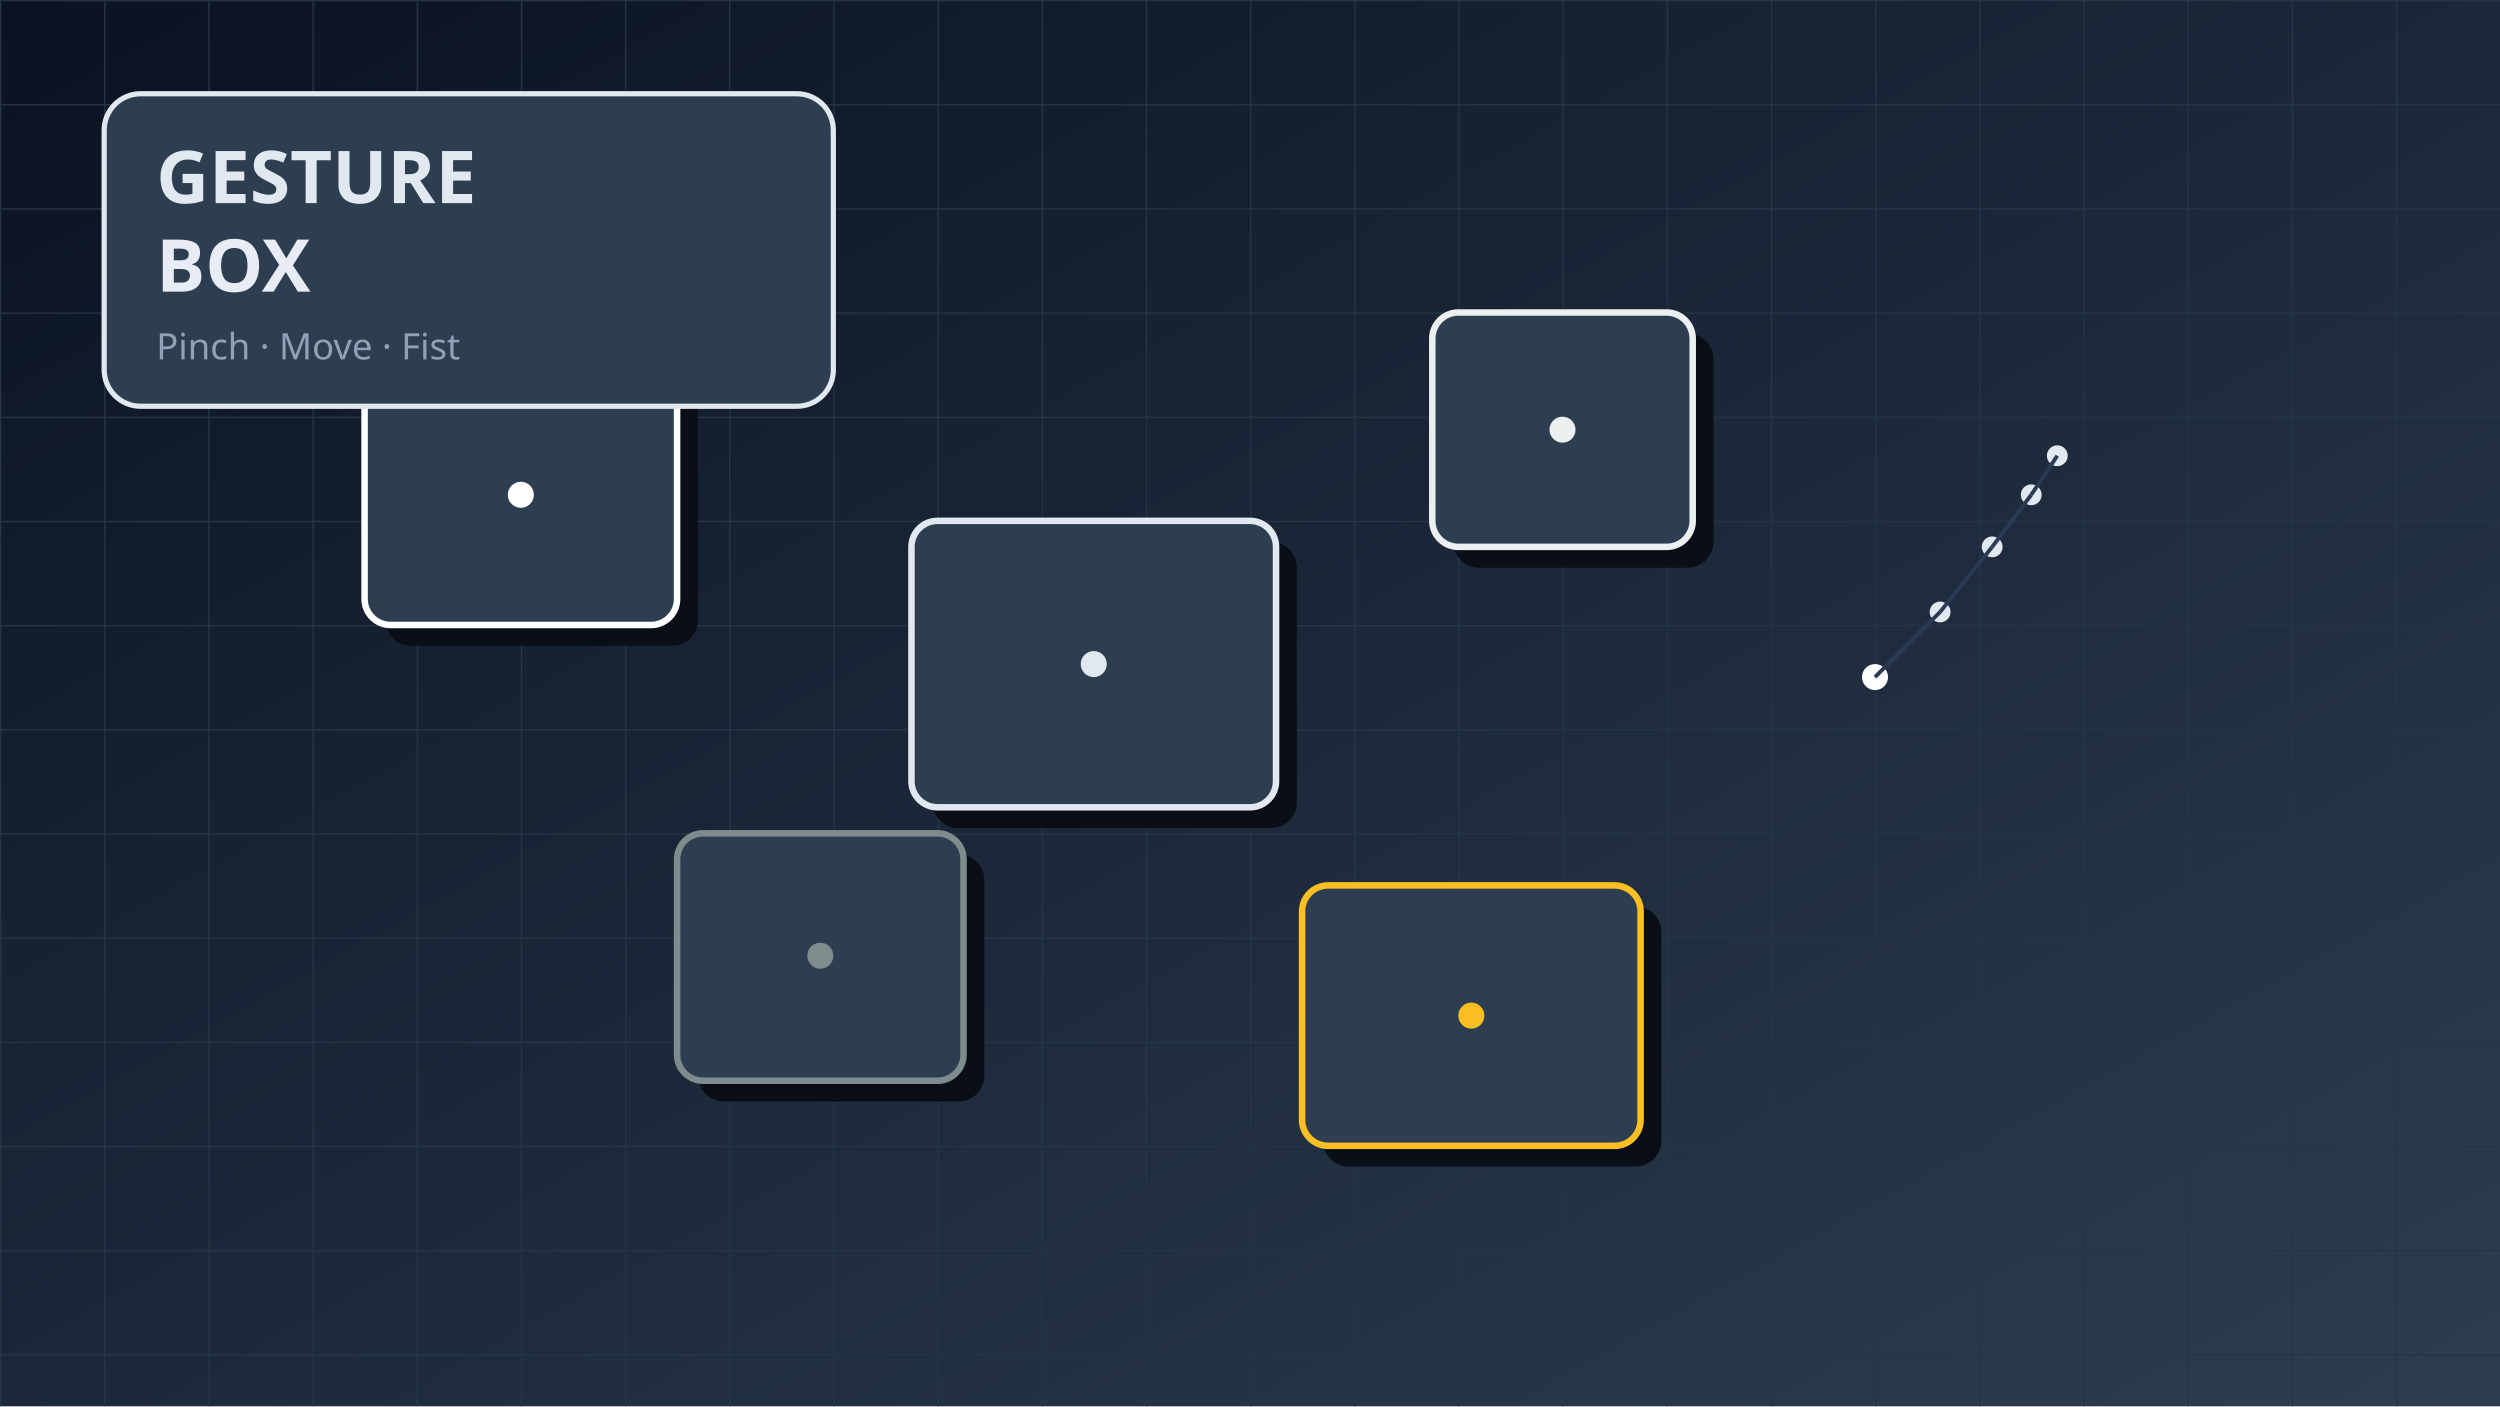
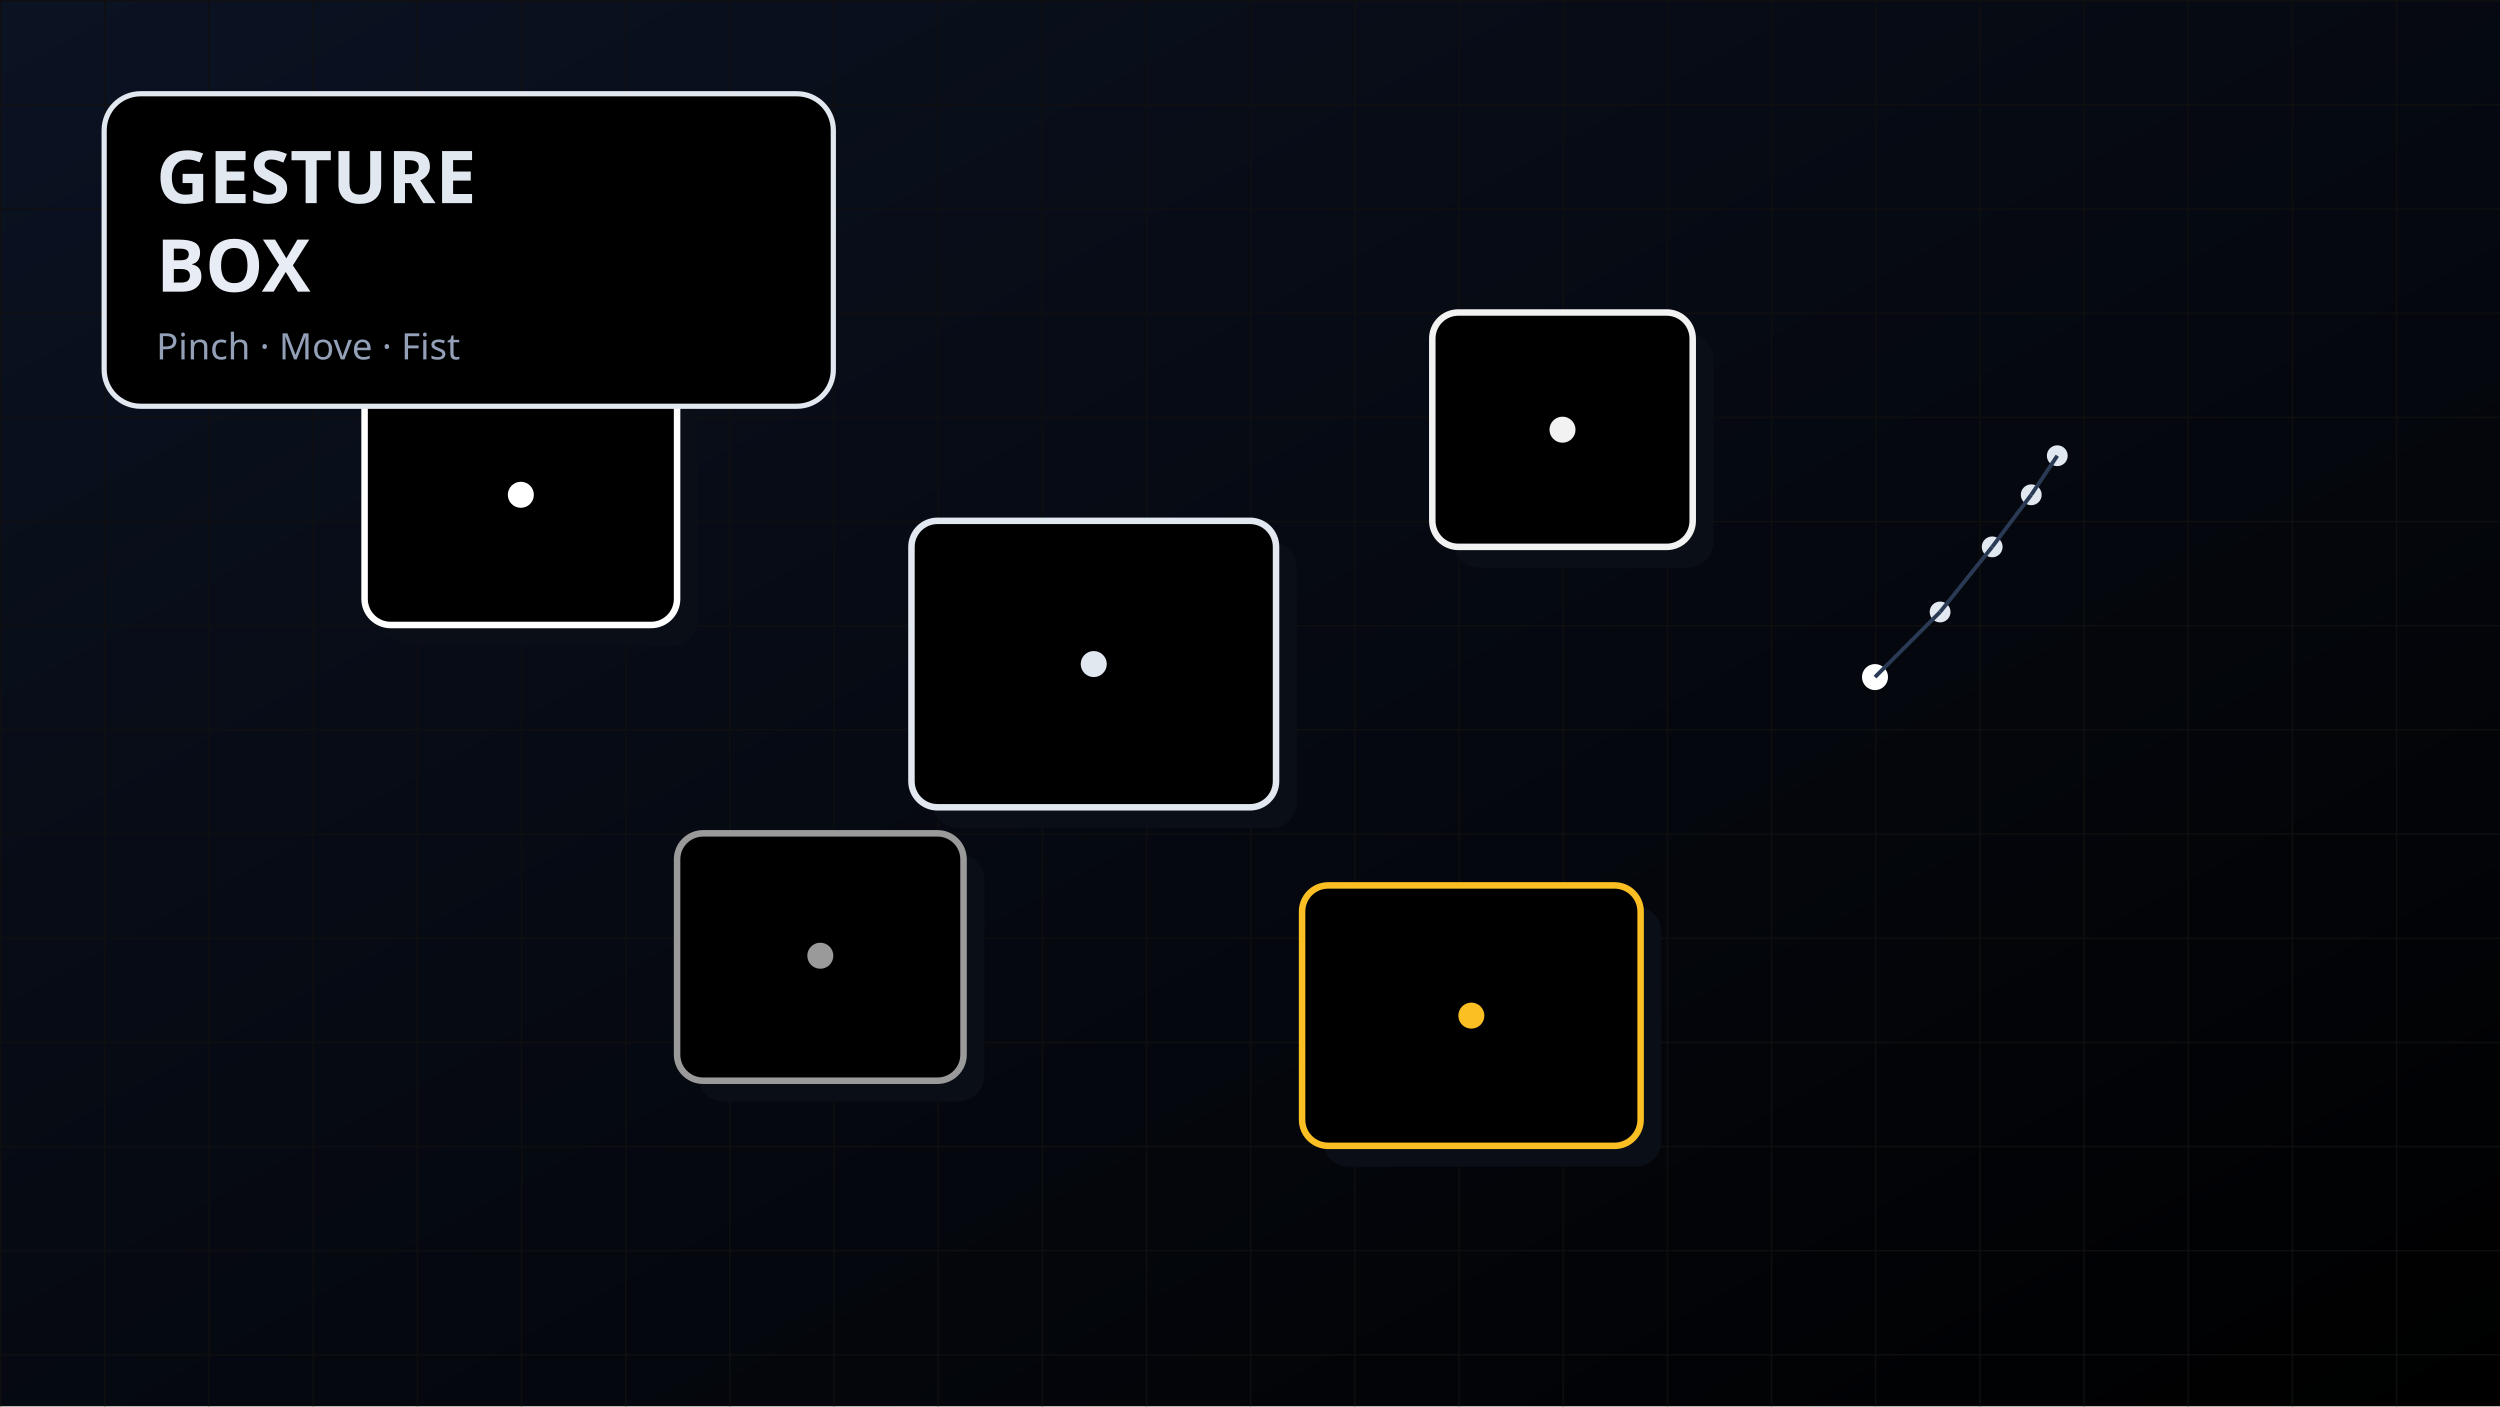
<svg xmlns="http://www.w3.org/2000/svg" viewBox="0 0 960 540" width="960" height="540">
  <defs>
    <linearGradient id="bg3" x1="0" y1="0" x2="1" y2="1">
      <stop offset="0%" stop-color="#0b1222" />
-       <stop offset="100%" stop-color="#2C3E50" />
+       <stop offset="100%" stop-color="#000000" />
    </linearGradient>
    <pattern id="grid3" width="40" height="40" patternUnits="userSpaceOnUse">
-       <path d="M40 0H0V40" fill="none" stroke="#253545" stroke-width="1" />
+       <path d="M40 0H0V40" fill="none" stroke="#0f0f0f" stroke-width="1" />
    </pattern>
  </defs>
  <rect width="960" height="540" fill="url(#bg3)" />
  <rect width="960" height="540" fill="url(#grid3)" />
  <g>
    <rect x="148" y="148" width="120" height="100" rx="10" fill="#0a0e16" />
-     <rect x="140" y="140" width="120" height="100" rx="10" fill="#2C3E50" stroke="#FFFFFF" stroke-width="2.5" />
-     <circle cx="200" cy="190" r="5" fill="#FFFFFF" />
+     <rect x="140" y="140" width="120" height="100" rx="10" fill="#000000" stroke="#ffffff" stroke-width="2.5" />
+     <circle cx="200" cy="190" r="5" fill="#ffffff" />
  </g>
  <g>
    <rect x="358" y="208" width="140" height="110" rx="10" fill="#0a0e16" />
-     <rect x="350" y="200" width="140" height="110" rx="10" fill="#2C3E50" stroke="#e2e8f0" stroke-width="2.5" />
+     <rect x="350" y="200" width="140" height="110" rx="10" fill="#000000" stroke="#e2e8f0" stroke-width="2.5" />
    <circle cx="420" cy="255" r="5" fill="#e2e8f0" />
  </g>
  <g>
    <rect x="558" y="128" width="100" height="90" rx="10" fill="#0a0e16" />
-     <rect x="550" y="120" width="100" height="90" rx="10" fill="#2C3E50" stroke="#ECF0F1" stroke-width="2.5" />
-     <circle cx="600" cy="165" r="5" fill="#ECF0F1" />
+     <rect x="550" y="120" width="100" height="90" rx="10" fill="#000000" stroke="#f2f2f2" stroke-width="2.5" />
+     <circle cx="600" cy="165" r="5" fill="#f2f2f2" />
  </g>
  <g>
    <rect x="268" y="328" width="110" height="95" rx="10" fill="#0a0e16" />
-     <rect x="260" y="320" width="110" height="95" rx="10" fill="#2C3E50" stroke="#7F8C8D" stroke-width="2.5" />
-     <circle cx="315" cy="367" r="5" fill="#7F8C8D" />
+     <rect x="260" y="320" width="110" height="95" rx="10" fill="#000000" stroke="#9a9a9a" stroke-width="2.5" />
+     <circle cx="315" cy="367" r="5" fill="#9a9a9a" />
  </g>
  <g>
    <rect x="508" y="348" width="130" height="100" rx="10" fill="#0a0e16" />
-     <rect x="500" y="340" width="130" height="100" rx="10" fill="#2C3E50" stroke="#fbbf24" stroke-width="2.5" />
+     <rect x="500" y="340" width="130" height="100" rx="10" fill="#000000" stroke="#fbbf24" stroke-width="2.5" />
    <circle cx="565" cy="390" r="5" fill="#fbbf24" />
  </g>
-   <circle cx="720" cy="260" r="5" fill="#FFFFFF" />
+   <circle cx="720" cy="260" r="5" fill="#ffffff" />
  <circle cx="745" cy="235" r="4" fill="#e2e8f0" />
  <circle cx="765" cy="210" r="4" fill="#e2e8f0" />
  <circle cx="780" cy="190" r="4" fill="#e2e8f0" />
  <circle cx="790" cy="175" r="4" fill="#e2e8f0" />
  <line x1="720" y1="260" x2="745" y2="235" stroke="#2a3a55" stroke-width="1.5" />
  <line x1="745" y1="235" x2="765" y2="210" stroke="#2a3a55" stroke-width="1.5" />
  <line x1="765" y1="210" x2="780" y2="190" stroke="#2a3a55" stroke-width="1.5" />
  <line x1="780" y1="190" x2="790" y2="175" stroke="#2a3a55" stroke-width="1.5" />
-   <rect x="40" y="36" width="280" height="120" rx="14" fill="#2C3E50" stroke="#e2e8f0" stroke-width="2" />
+   <rect x="40" y="36" width="280" height="120" rx="14" fill="#000000" stroke="#e2e8f0" stroke-width="2" />
  <text x="60" y="78" font-family="system-ui,sans-serif" font-size="28" font-weight="700" fill="#e2e8f0">GESTURE</text>
  <text x="60" y="112" font-family="system-ui,sans-serif" font-size="28" font-weight="700" fill="#e8ecf4">BOX</text>
  <text x="60" y="138" font-family="system-ui,sans-serif" font-size="14" fill="#93a0b8">Pinch · Move · Fist</text>
</svg>
